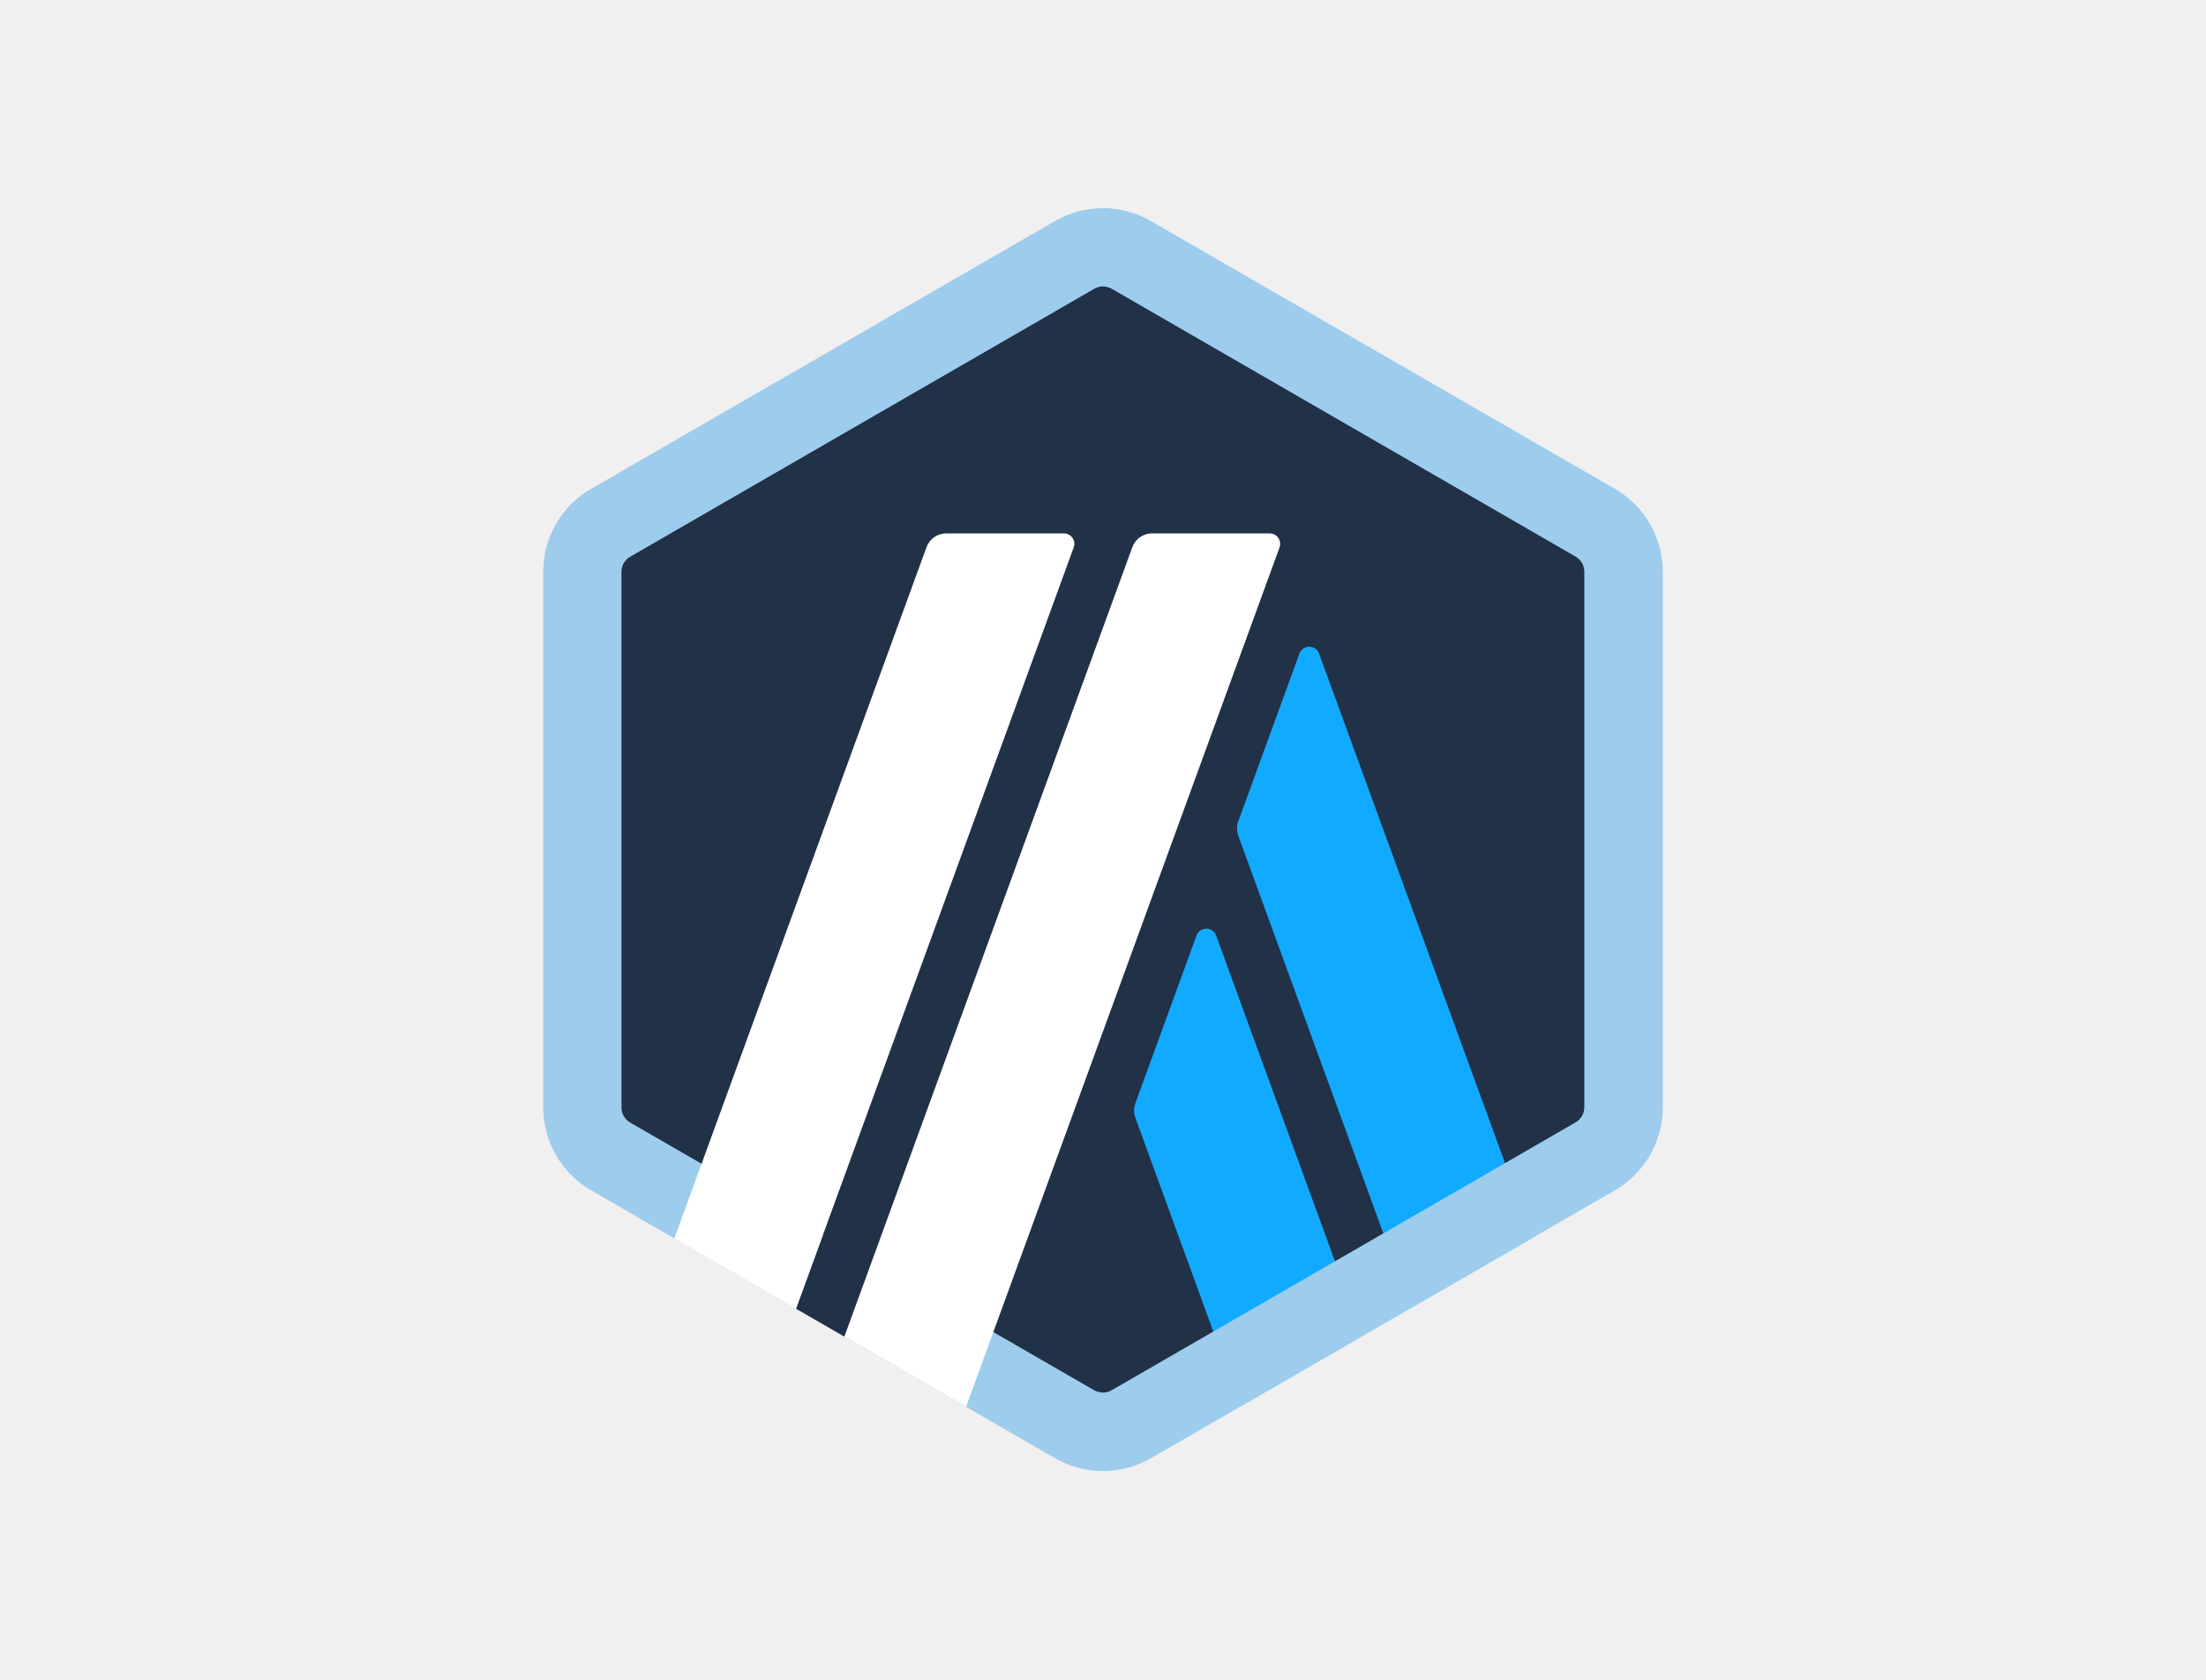
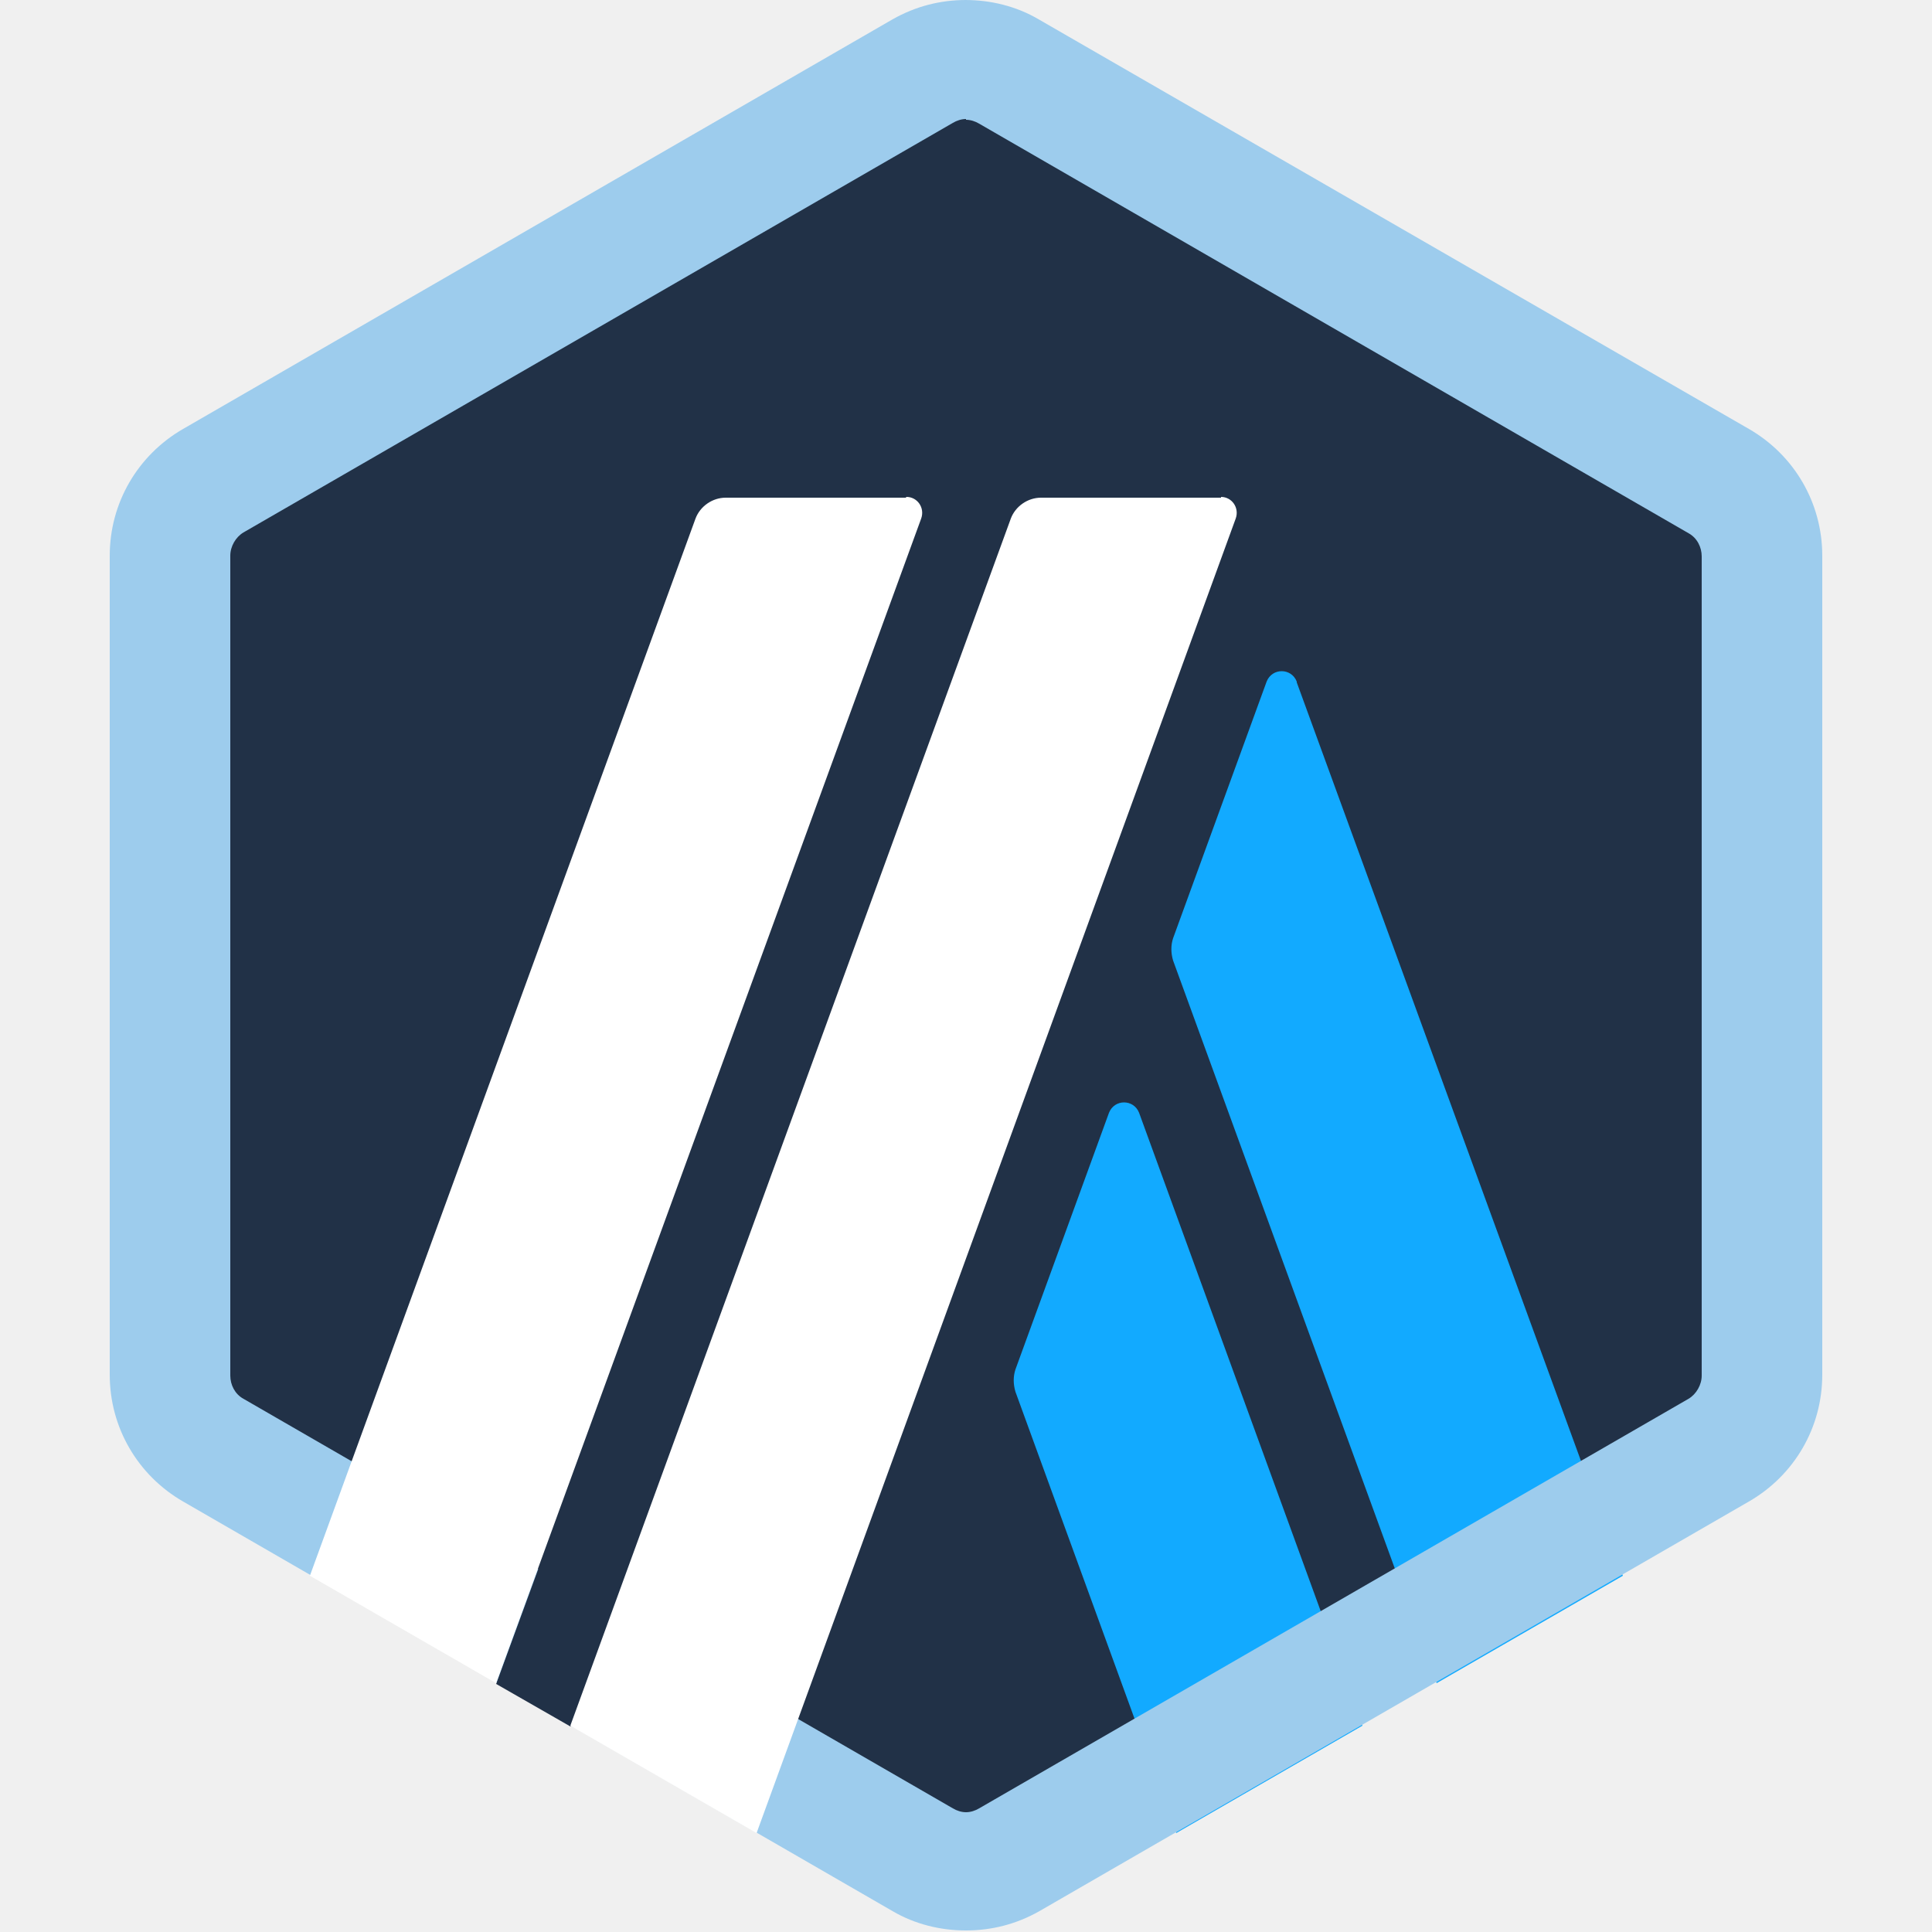
- <svg xmlns="http://www.w3.org/2000/svg" xml:space="preserve" id="c" x="0" y="0" style="enable-background:new 0 0 1921.33 1462.67" version="1.0" viewBox="0 0 1921.33 1462.67">
-   <style>
-     .st0{fill:#213147}.st1{fill:#12aaff}.st3{fill:#fff}
-   </style>
-   <path d="M510.14 515.68v431.21c0 27.53 14.71 52.99 38.54 66.71l373.44 215.65a77.169 77.169 0 0 0 77 0l373.44-215.65c23.83-13.72 38.54-39.18 38.54-66.71V515.68c0-27.53-14.71-52.99-38.54-66.71L999.12 233.32a77.169 77.169 0 0 0-77 0L548.59 448.97c-23.83 13.72-38.45 39.18-38.45 66.71z" class="st0" />
-   <path d="m1042.09 814.92-53.26 146.05a18.77 18.77 0 0 0 0 12.55l91.62 251.3 105.97-61.2-127.19-348.7c-2.89-8.03-14.26-8.03-17.15 0h.01zM1148.88 569.3c-2.89-8.03-14.26-8.03-17.15 0l-53.26 146.05a18.77 18.77 0 0 0 0 12.55l150.11 411.44 105.97-61.2-185.68-508.84h.01z" class="st1" />
-   <path d="M960.58 249.48c2.62 0 5.24.72 7.58 1.99l404.13 233.34c4.69 2.71 7.58 7.76 7.58 13.09v466.59c0 5.42-2.89 10.38-7.58 13.09l-404.13 233.34c-2.26 1.35-4.96 1.99-7.58 1.99s-5.24-.72-7.58-1.99L548.87 977.76c-4.69-2.71-7.58-7.76-7.58-13.09V497.99c0-5.42 2.89-10.38 7.58-13.09L953 251.56c2.35-1.35 4.96-2.08 7.58-2.08m0-68.15c-14.35 0-28.8 3.7-41.7 11.19L514.84 425.77c-25.82 14.89-41.7 42.43-41.7 72.21v466.59c0 29.79 15.89 57.32 41.7 72.21l404.13 233.34c12.91 7.4 27.26 11.19 41.7 11.19s28.8-3.7 41.7-11.19l404.13-233.34c25.82-14.89 41.7-42.43 41.7-72.21V497.98c0-29.79-15.89-57.32-41.7-72.21l-404.22-233.25c-12.91-7.49-27.35-11.19-41.7-11.19z" style="fill:#9dcced" />
-   <path d="m693.3 1139.88 37.19-101.82 74.83 62.19-69.96 63.91z" class="st0" />
-   <path d="M926.55 464.59H824.1c-7.67 0-14.53 4.78-17.15 12.01l-219.62 602.08 105.97 61.2 241.83-663.01c2.26-5.96-2.17-12.28-8.58-12.28zM1105.82 464.59h-102.45c-7.67 0-14.53 4.78-17.15 12.01l-250.76 687.48 105.97 61.2 272.97-748.41c2.17-5.96-2.26-12.28-8.58-12.28z" class="st3" />
+ <svg xmlns="http://www.w3.org/2000/svg" version="1.1" id="Layer_1" x="0" y="0" viewBox="0 0 2500 2500" style="enable-background:new 0 0 2500 2500" xml:space="preserve">
+   <style>.st1{fill:#213147}.st2{fill:#12aaff}.st4{fill:#fff}</style>
+   <g id="Layer_x0020_1">
+     <g id="_2405588477232">
+       <path style="fill:none" d="M0 0h2500v2500H0z" />
+       <path class="st1" d="M226 760v980c0 63 33 120 88 152l849 490c54 31 121 31 175 0l849-490c54-31 88-89 88-152V760c0-63-33-120-88-152l-849-490c-54-31-121-31-175 0L314 608c-54 31-87 89-87 152h-1z" />
+       <path class="st2" d="m1435 1440-121 332c-3 9-3 19 0 29l208 571 241-139-289-793c-7-18-32-18-39 0zM1678 882c-7-18-32-18-39 0l-121 332c-3 9-3 19 0 29l341 935 241-139-422-1156v-1z" />
+       <path d="M1250 155c6 0 12 2 17 5l918 530c11 6 17 18 17 30v1060c0 12-7 24-17 30l-918 530c-5 3-11 5-17 5s-12-2-17-5l-918-530c-11-6-17-18-17-30V719c0-12 7-24 17-30l918-530c5-3 11-5 17-5v1zm0-155c-33 0-65 8-95 25L237 555c-59 34-95 96-95 164v1060c0 68 36 130 95 164l918 530c29 17 62 25 95 25s65-8 95-25l918-530c59-34 95-96 95-164V719c0-68-36-130-95-164L1344 25c-29-17-62-25-95-25h1z" style="fill:#9dcced" />
+       <path class="st1" d="m642 2179 85-232 170 141-159 146z" />
+       <path class="st4" d="M1172 644H939c-17 0-33 11-39 27L401 2039l241 139 550-1507c5-14-5-28-19-28l-1 1zM1580 644h-233c-17 0-33 11-39 27L738 2233l241 139 620-1701c5-14-5-28-19-28v1z" />
+     </g>
+   </g>
</svg>
